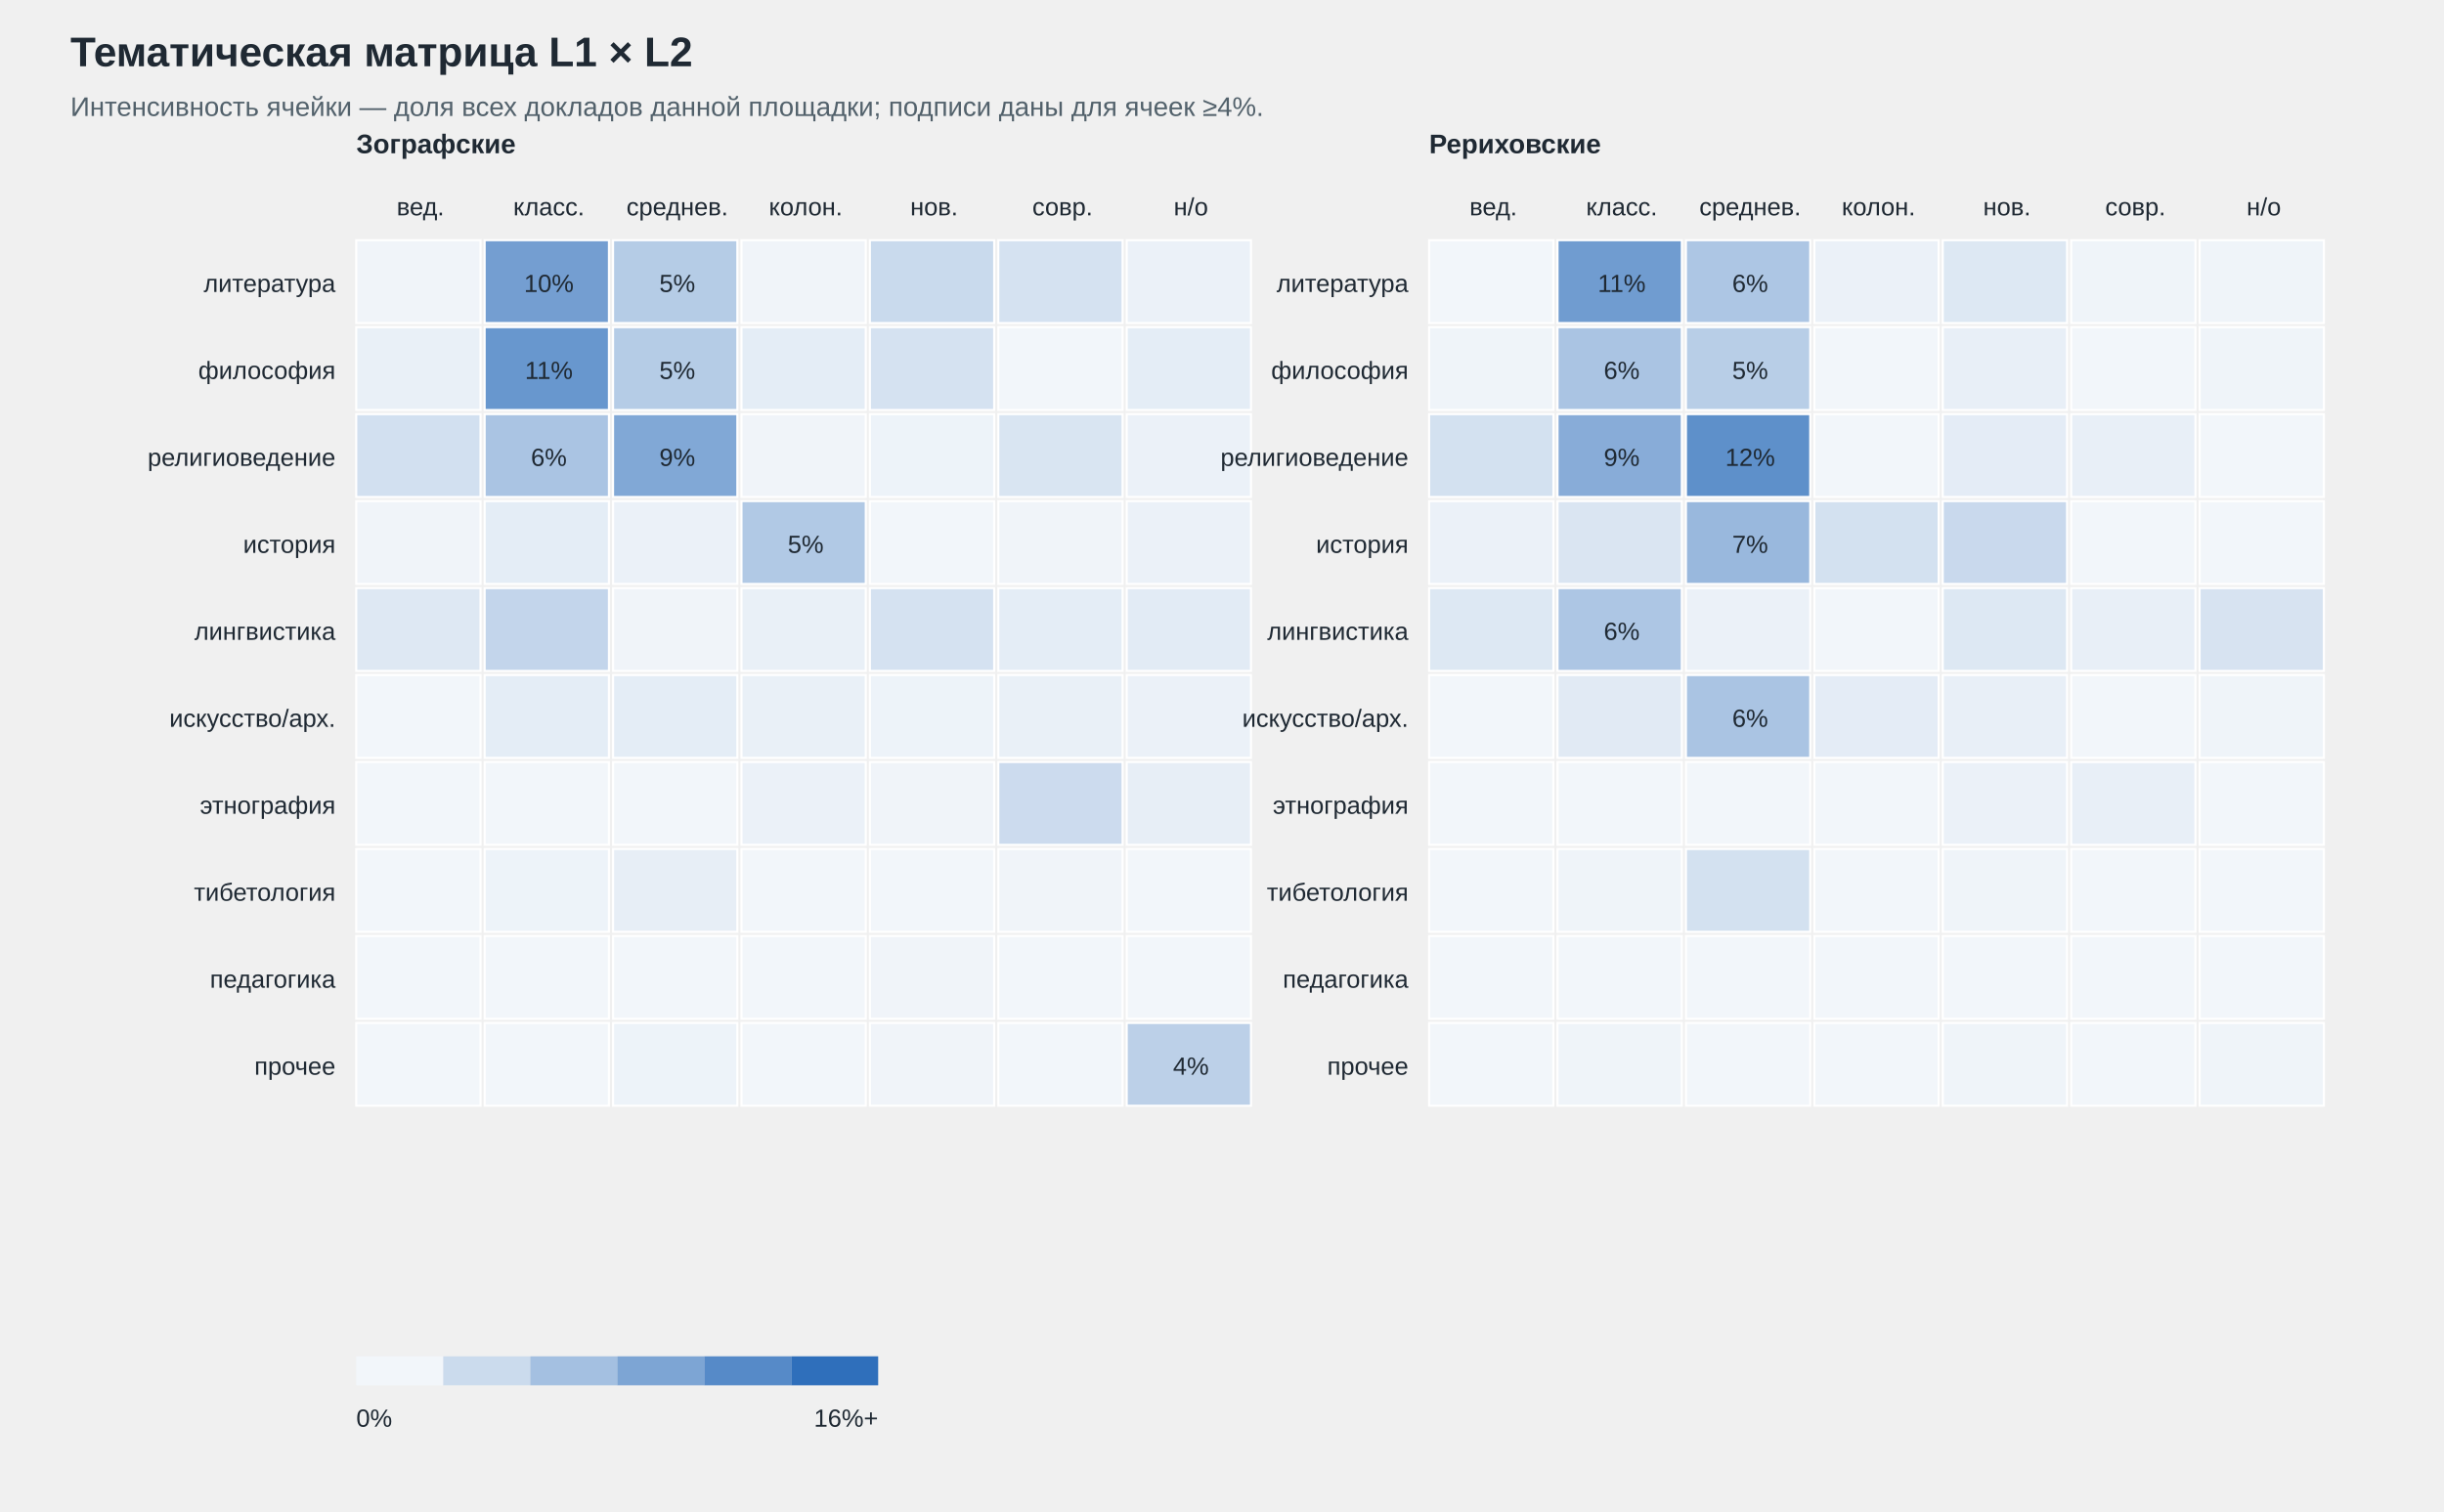
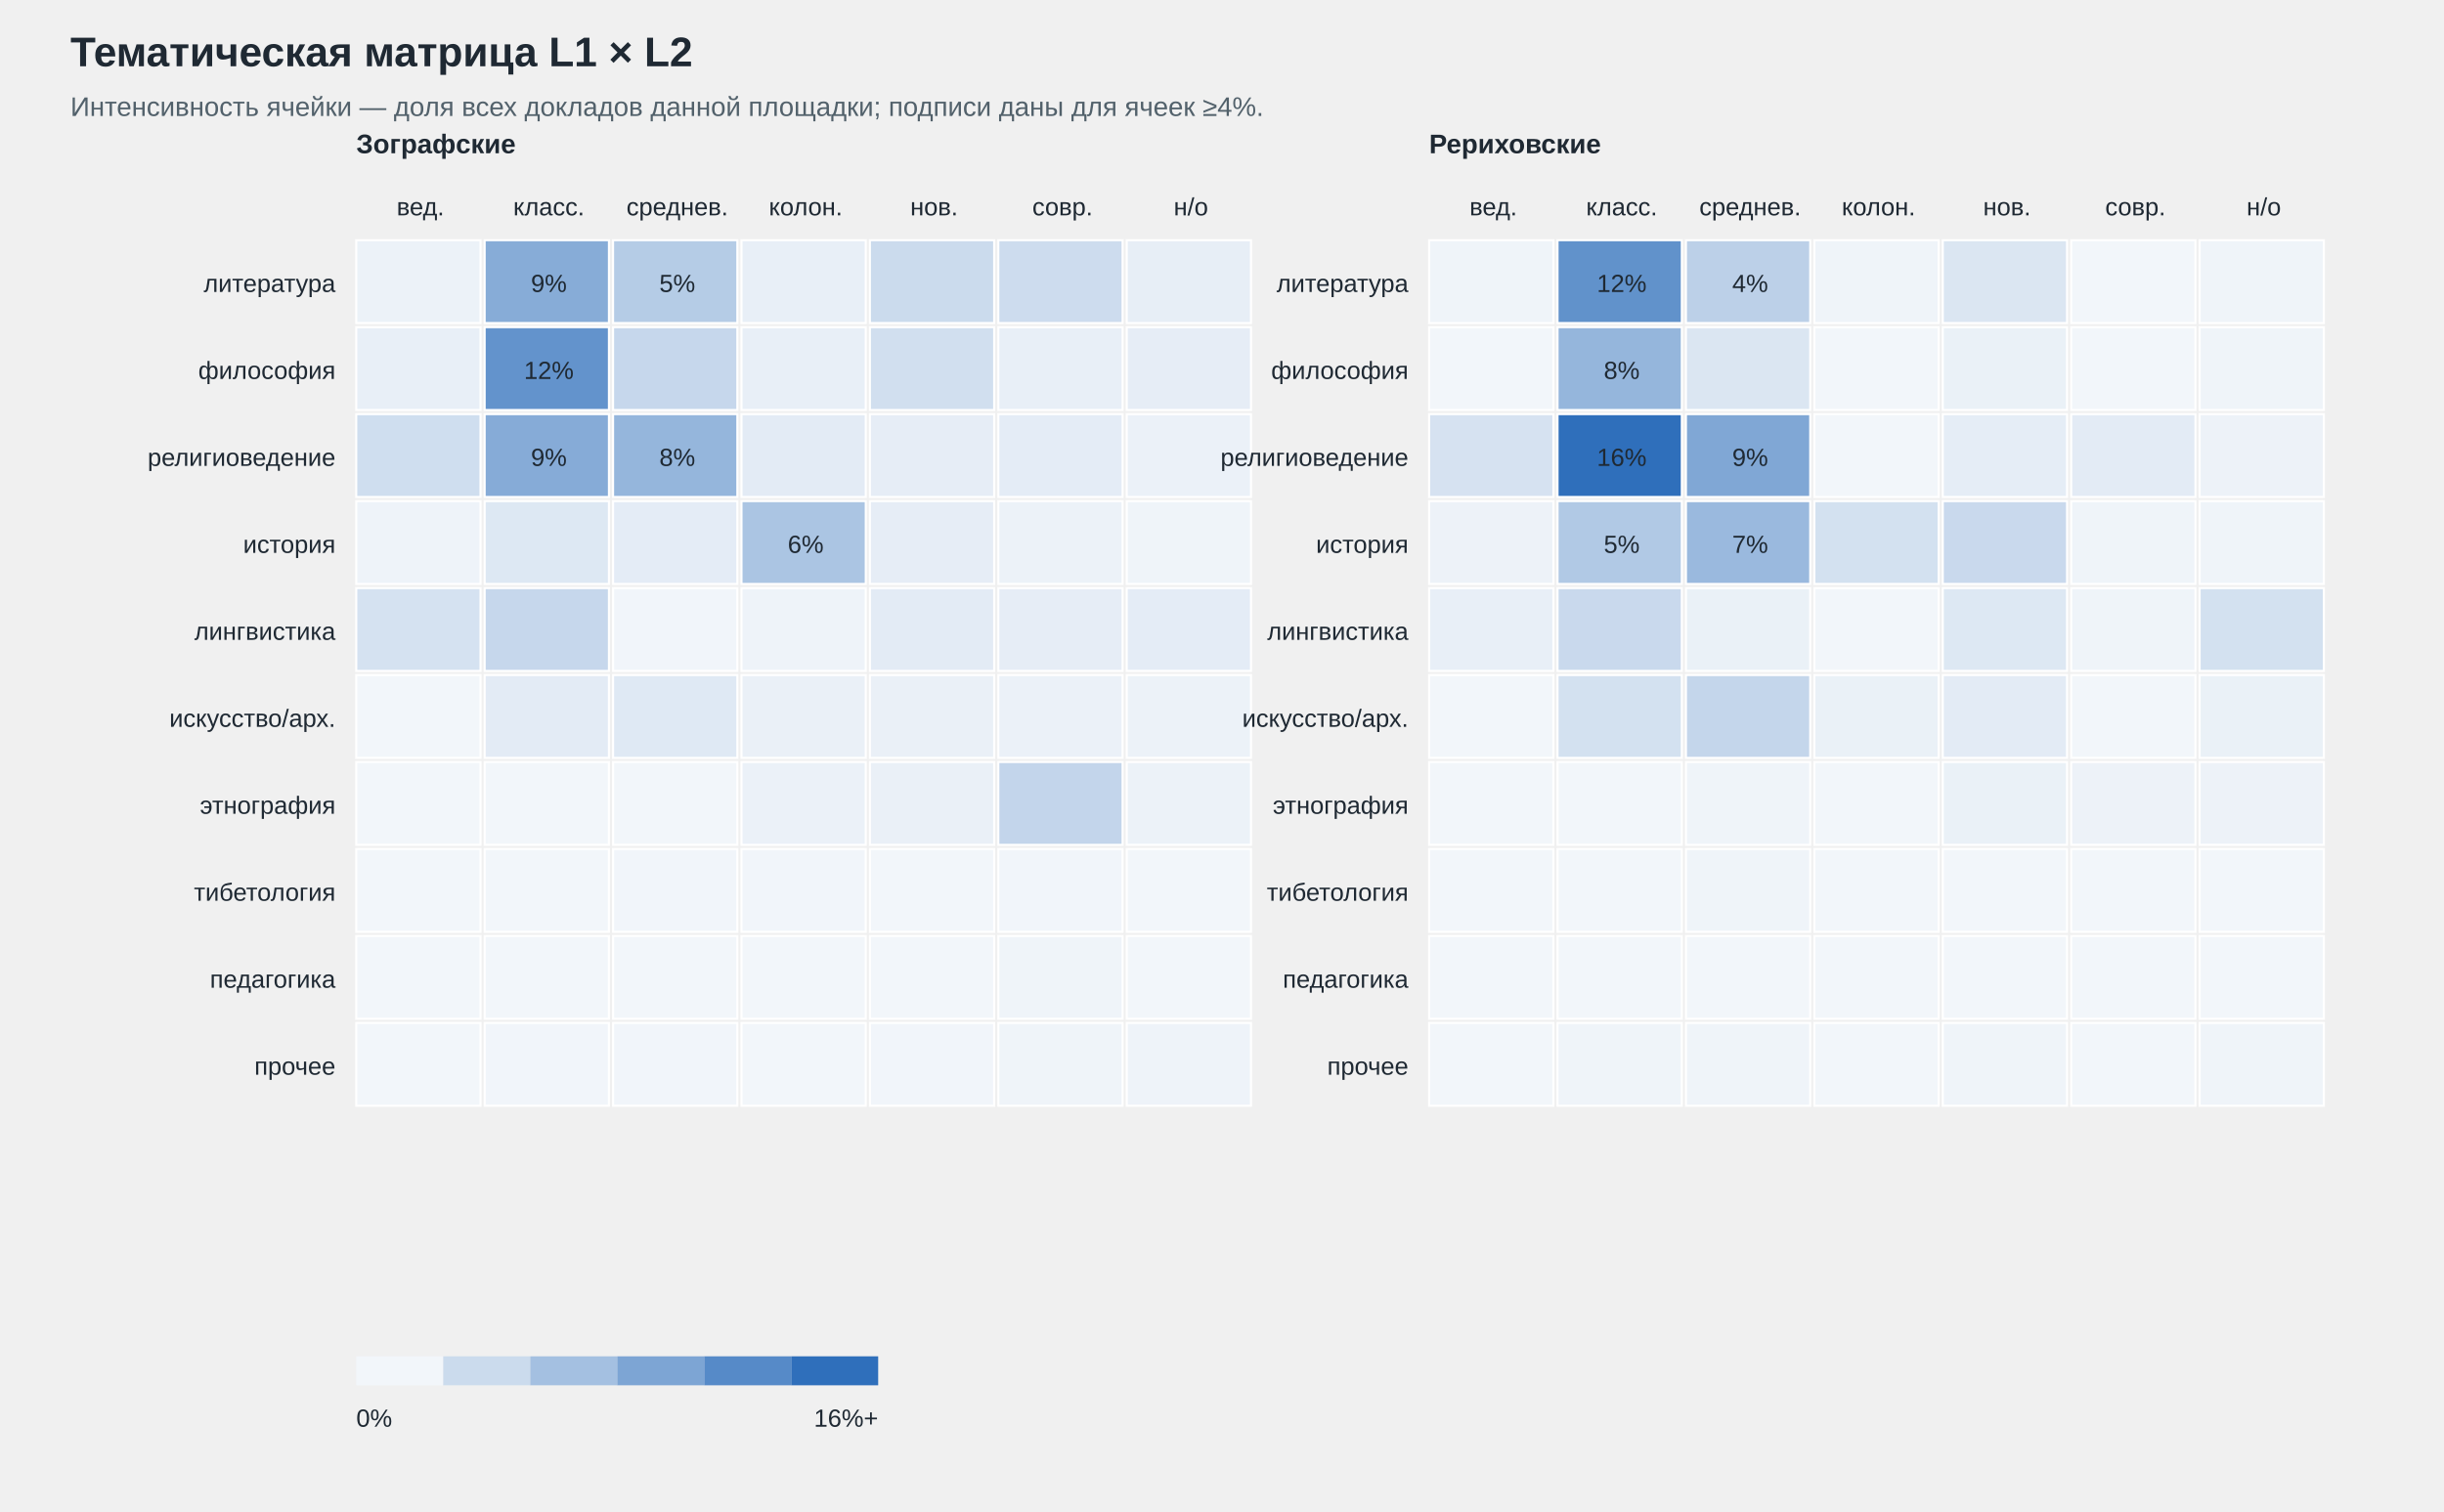
<svg xmlns="http://www.w3.org/2000/svg" width="1180" height="730" viewBox="0 0 1180 730">
  <style>
text{font-family:Arial,'Liberation Sans',sans-serif;fill:#1f2933}.small{font-size:12px}.axis{font-size:13px}.label{font-size:12px}.title{font-size:20px;font-weight:700}.subtitle{font-size:13px;fill:#52616b}.tick{stroke:#c9d2dc;stroke-width:1}.grid{stroke:#edf1f5;stroke-width:1}</style>
  <text x="34.0" y="32.0" class="title" text-anchor="start">Тематическая матрица L1 × L2</text>
  <text x="34.0" y="56.0" class="subtitle" text-anchor="start">Интенсивность ячейки — доля всех докладов данной площадки; подписи даны для ячеек ≥4%.</text>
  <text x="172.0" y="74.0" class="axis" text-anchor="start" font-weight="700">Зографские</text>
  <text x="203.0" y="104.0" class="small" text-anchor="middle">вед.</text>
  <text x="265.0" y="104.0" class="small" text-anchor="middle">класс.</text>
  <text x="327.0" y="104.0" class="small" text-anchor="middle">среднев.</text>
  <text x="389.0" y="104.0" class="small" text-anchor="middle">колон.</text>
  <text x="451.0" y="104.0" class="small" text-anchor="middle">нов.</text>
  <text x="513.0" y="104.0" class="small" text-anchor="middle">совр.</text>
  <text x="575.0" y="104.0" class="small" text-anchor="middle">н/о</text>
  <text x="162.0" y="141.0" class="small" text-anchor="end">литература</text>
-   <rect x="172.0" y="116.0" width="60.0" height="40.0" rx="0" fill="rgb(240,244,249)" stroke="#ffffff" opacity="1.0" />
-   <rect x="234.0" y="116.0" width="60.0" height="40.0" rx="0" fill="rgb(116,158,209)" stroke="#ffffff" opacity="1.0" />
-   <text x="265.0" y="141.0" class="small" text-anchor="middle" fill="#ffffff">10%</text>
+   <rect x="172.0" y="116.0" width="60.0" height="40.0" rx="0" fill="rgb(236,242,248)" stroke="#ffffff" opacity="1.0" />
+   <rect x="234.0" y="116.0" width="60.0" height="40.0" rx="0" fill="rgb(135,172,215)" stroke="#ffffff" opacity="1.0" />
+   <text x="265.0" y="141.0" class="small" text-anchor="middle" fill="#1f2933">9%</text>
  <rect x="296.0" y="116.0" width="60.0" height="40.0" rx="0" fill="rgb(181,204,230)" stroke="#ffffff" opacity="1.0" />
  <text x="327.0" y="141.0" class="small" text-anchor="middle" fill="#1f2933">5%</text>
-   <rect x="358.0" y="116.0" width="60.0" height="40.0" rx="0" fill="rgb(240,244,249)" stroke="#ffffff" opacity="1.0" />
-   <rect x="420.0" y="116.0" width="60.0" height="40.0" rx="0" fill="rgb(201,218,237)" stroke="#ffffff" opacity="1.0" />
-   <rect x="482.0" y="116.0" width="60.0" height="40.0" rx="0" fill="rgb(213,226,241)" stroke="#ffffff" opacity="1.0" />
-   <rect x="544.0" y="116.0" width="60.0" height="40.0" rx="0" fill="rgb(235,241,248)" stroke="#ffffff" opacity="1.0" />
+   <rect x="358.0" y="116.0" width="60.0" height="40.0" rx="0" fill="rgb(232,239,247)" stroke="#ffffff" opacity="1.0" />
+   <rect x="420.0" y="116.0" width="60.0" height="40.0" rx="0" fill="rgb(203,219,237)" stroke="#ffffff" opacity="1.0" />
+   <rect x="482.0" y="116.0" width="60.0" height="40.0" rx="0" fill="rgb(205,220,238)" stroke="#ffffff" opacity="1.0" />
+   <rect x="544.0" y="116.0" width="60.0" height="40.0" rx="0" fill="rgb(231,238,246)" stroke="#ffffff" opacity="1.0" />
  <text x="162.0" y="183.0" class="small" text-anchor="end">философия</text>
-   <rect x="172.0" y="158.0" width="60.0" height="40.0" rx="0" fill="rgb(233,240,247)" stroke="#ffffff" opacity="1.0" />
-   <rect x="234.0" y="158.0" width="60.0" height="40.0" rx="0" fill="rgb(104,151,206)" stroke="#ffffff" opacity="1.0" />
-   <text x="265.0" y="183.0" class="small" text-anchor="middle" fill="#ffffff">11%</text>
-   <rect x="296.0" y="158.0" width="60.0" height="40.0" rx="0" fill="rgb(181,204,230)" stroke="#ffffff" opacity="1.0" />
-   <text x="327.0" y="183.0" class="small" text-anchor="middle" fill="#1f2933">5%</text>
-   <rect x="358.0" y="158.0" width="60.0" height="40.0" rx="0" fill="rgb(228,237,246)" stroke="#ffffff" opacity="1.0" />
-   <rect x="420.0" y="158.0" width="60.0" height="40.0" rx="0" fill="rgb(213,226,241)" stroke="#ffffff" opacity="1.0" />
-   <rect x="482.0" y="158.0" width="60.0" height="40.0" rx="0" fill="rgb(242,246,250)" stroke="#ffffff" opacity="1.0" />
-   <rect x="544.0" y="158.0" width="60.0" height="40.0" rx="0" fill="rgb(228,237,246)" stroke="#ffffff" opacity="1.0" />
+   <rect x="172.0" y="158.0" width="60.0" height="40.0" rx="0" fill="rgb(232,239,247)" stroke="#ffffff" opacity="1.0" />
+   <rect x="234.0" y="158.0" width="60.0" height="40.0" rx="0" fill="rgb(99,147,204)" stroke="#ffffff" opacity="1.0" />
+   <text x="265.0" y="183.0" class="small" text-anchor="middle" fill="#ffffff">12%</text>
+   <rect x="296.0" y="158.0" width="60.0" height="40.0" rx="0" fill="rgb(198,215,236)" stroke="#ffffff" opacity="1.0" />
+   <rect x="358.0" y="158.0" width="60.0" height="40.0" rx="0" fill="rgb(232,239,247)" stroke="#ffffff" opacity="1.0" />
+   <rect x="420.0" y="158.0" width="60.0" height="40.0" rx="0" fill="rgb(209,223,239)" stroke="#ffffff" opacity="1.0" />
+   <rect x="482.0" y="158.0" width="60.0" height="40.0" rx="0" fill="rgb(232,239,247)" stroke="#ffffff" opacity="1.0" />
+   <rect x="544.0" y="158.0" width="60.0" height="40.0" rx="0" fill="rgb(230,237,246)" stroke="#ffffff" opacity="1.0" />
  <text x="162.0" y="225.0" class="small" text-anchor="end">религиоведение</text>
-   <rect x="172.0" y="200.0" width="60.0" height="40.0" rx="0" fill="rgb(210,224,240)" stroke="#ffffff" opacity="1.0" />
-   <rect x="234.0" y="200.0" width="60.0" height="40.0" rx="0" fill="rgb(170,196,227)" stroke="#ffffff" opacity="1.0" />
-   <text x="265.0" y="225.0" class="small" text-anchor="middle" fill="#1f2933">6%</text>
-   <rect x="296.0" y="200.0" width="60.0" height="40.0" rx="0" fill="rgb(129,168,214)" stroke="#ffffff" opacity="1.0" />
-   <text x="327.0" y="225.0" class="small" text-anchor="middle" fill="#ffffff">9%</text>
-   <rect x="358.0" y="200.0" width="60.0" height="40.0" rx="0" fill="rgb(240,244,249)" stroke="#ffffff" opacity="1.0" />
-   <rect x="420.0" y="200.0" width="60.0" height="40.0" rx="0" fill="rgb(237,243,249)" stroke="#ffffff" opacity="1.0" />
-   <rect x="482.0" y="200.0" width="60.0" height="40.0" rx="0" fill="rgb(217,229,242)" stroke="#ffffff" opacity="1.0" />
+   <rect x="172.0" y="200.0" width="60.0" height="40.0" rx="0" fill="rgb(207,222,239)" stroke="#ffffff" opacity="1.0" />
+   <rect x="234.0" y="200.0" width="60.0" height="40.0" rx="0" fill="rgb(134,171,215)" stroke="#ffffff" opacity="1.0" />
+   <text x="265.0" y="225.0" class="small" text-anchor="middle" fill="#1f2933">9%</text>
+   <rect x="296.0" y="200.0" width="60.0" height="40.0" rx="0" fill="rgb(149,182,220)" stroke="#ffffff" opacity="1.0" />
+   <text x="327.0" y="225.0" class="small" text-anchor="middle" fill="#1f2933">8%</text>
+   <rect x="358.0" y="200.0" width="60.0" height="40.0" rx="0" fill="rgb(227,235,245)" stroke="#ffffff" opacity="1.0" />
+   <rect x="420.0" y="200.0" width="60.0" height="40.0" rx="0" fill="rgb(230,237,246)" stroke="#ffffff" opacity="1.0" />
+   <rect x="482.0" y="200.0" width="60.0" height="40.0" rx="0" fill="rgb(228,236,246)" stroke="#ffffff" opacity="1.0" />
  <rect x="544.0" y="200.0" width="60.0" height="40.0" rx="0" fill="rgb(235,241,248)" stroke="#ffffff" opacity="1.0" />
  <text x="162.0" y="267.0" class="small" text-anchor="end">история</text>
-   <rect x="172.0" y="242.0" width="60.0" height="40.0" rx="0" fill="rgb(240,244,249)" stroke="#ffffff" opacity="1.0" />
-   <rect x="234.0" y="242.0" width="60.0" height="40.0" rx="0" fill="rgb(228,237,246)" stroke="#ffffff" opacity="1.0" />
-   <rect x="296.0" y="242.0" width="60.0" height="40.0" rx="0" fill="rgb(235,241,248)" stroke="#ffffff" opacity="1.0" />
-   <rect x="358.0" y="242.0" width="60.0" height="40.0" rx="0" fill="rgb(177,201,229)" stroke="#ffffff" opacity="1.0" />
-   <text x="389.0" y="267.0" class="small" text-anchor="middle" fill="#1f2933">5%</text>
-   <rect x="420.0" y="242.0" width="60.0" height="40.0" rx="0" fill="rgb(242,246,250)" stroke="#ffffff" opacity="1.0" />
-   <rect x="482.0" y="242.0" width="60.0" height="40.0" rx="0" fill="rgb(240,244,249)" stroke="#ffffff" opacity="1.0" />
-   <rect x="544.0" y="242.0" width="60.0" height="40.0" rx="0" fill="rgb(235,241,248)" stroke="#ffffff" opacity="1.0" />
+   <rect x="172.0" y="242.0" width="60.0" height="40.0" rx="0" fill="rgb(238,243,249)" stroke="#ffffff" opacity="1.0" />
+   <rect x="234.0" y="242.0" width="60.0" height="40.0" rx="0" fill="rgb(221,232,243)" stroke="#ffffff" opacity="1.0" />
+   <rect x="296.0" y="242.0" width="60.0" height="40.0" rx="0" fill="rgb(228,236,246)" stroke="#ffffff" opacity="1.0" />
+   <rect x="358.0" y="242.0" width="60.0" height="40.0" rx="0" fill="rgb(171,197,227)" stroke="#ffffff" opacity="1.0" />
+   <text x="389.0" y="267.0" class="small" text-anchor="middle" fill="#1f2933">6%</text>
+   <rect x="420.0" y="242.0" width="60.0" height="40.0" rx="0" fill="rgb(230,237,246)" stroke="#ffffff" opacity="1.0" />
+   <rect x="482.0" y="242.0" width="60.0" height="40.0" rx="0" fill="rgb(236,242,248)" stroke="#ffffff" opacity="1.0" />
+   <rect x="544.0" y="242.0" width="60.0" height="40.0" rx="0" fill="rgb(239,244,249)" stroke="#ffffff" opacity="1.0" />
  <text x="162.0" y="309.0" class="small" text-anchor="end">лингвистика</text>
-   <rect x="172.0" y="284.0" width="60.0" height="40.0" rx="0" fill="rgb(222,232,243)" stroke="#ffffff" opacity="1.0" />
-   <rect x="234.0" y="284.0" width="60.0" height="40.0" rx="0" fill="rgb(195,213,235)" stroke="#ffffff" opacity="1.0" />
-   <rect x="296.0" y="284.0" width="60.0" height="40.0" rx="0" fill="rgb(240,244,249)" stroke="#ffffff" opacity="1.0" />
-   <rect x="358.0" y="284.0" width="60.0" height="40.0" rx="0" fill="rgb(233,240,247)" stroke="#ffffff" opacity="1.0" />
-   <rect x="420.0" y="284.0" width="60.0" height="40.0" rx="0" fill="rgb(213,226,241)" stroke="#ffffff" opacity="1.0" />
-   <rect x="482.0" y="284.0" width="60.0" height="40.0" rx="0" fill="rgb(228,237,246)" stroke="#ffffff" opacity="1.0" />
-   <rect x="544.0" y="284.0" width="60.0" height="40.0" rx="0" fill="rgb(226,235,245)" stroke="#ffffff" opacity="1.0" />
+   <rect x="172.0" y="284.0" width="60.0" height="40.0" rx="0" fill="rgb(213,226,241)" stroke="#ffffff" opacity="1.0" />
+   <rect x="234.0" y="284.0" width="60.0" height="40.0" rx="0" fill="rgb(198,215,236)" stroke="#ffffff" opacity="1.0" />
+   <rect x="296.0" y="284.0" width="60.0" height="40.0" rx="0" fill="rgb(241,245,250)" stroke="#ffffff" opacity="1.0" />
+   <rect x="358.0" y="284.0" width="60.0" height="40.0" rx="0" fill="rgb(238,243,249)" stroke="#ffffff" opacity="1.0" />
+   <rect x="420.0" y="284.0" width="60.0" height="40.0" rx="0" fill="rgb(227,235,245)" stroke="#ffffff" opacity="1.0" />
+   <rect x="482.0" y="284.0" width="60.0" height="40.0" rx="0" fill="rgb(230,237,246)" stroke="#ffffff" opacity="1.0" />
+   <rect x="544.0" y="284.0" width="60.0" height="40.0" rx="0" fill="rgb(228,236,246)" stroke="#ffffff" opacity="1.0" />
  <text x="162.0" y="351.0" class="small" text-anchor="end">искусство/арх.</text>
  <rect x="172.0" y="326.0" width="60.0" height="40.0" rx="0" fill="rgb(242,246,250)" stroke="#ffffff" opacity="1.0" />
-   <rect x="234.0" y="326.0" width="60.0" height="40.0" rx="0" fill="rgb(228,237,246)" stroke="#ffffff" opacity="1.0" />
-   <rect x="296.0" y="326.0" width="60.0" height="40.0" rx="0" fill="rgb(228,237,246)" stroke="#ffffff" opacity="1.0" />
-   <rect x="358.0" y="326.0" width="60.0" height="40.0" rx="0" fill="rgb(233,240,247)" stroke="#ffffff" opacity="1.0" />
-   <rect x="420.0" y="326.0" width="60.0" height="40.0" rx="0" fill="rgb(237,243,249)" stroke="#ffffff" opacity="1.0" />
-   <rect x="482.0" y="326.0" width="60.0" height="40.0" rx="0" fill="rgb(233,240,247)" stroke="#ffffff" opacity="1.0" />
-   <rect x="544.0" y="326.0" width="60.0" height="40.0" rx="0" fill="rgb(235,241,248)" stroke="#ffffff" opacity="1.0" />
+   <rect x="234.0" y="326.0" width="60.0" height="40.0" rx="0" fill="rgb(227,235,245)" stroke="#ffffff" opacity="1.0" />
+   <rect x="296.0" y="326.0" width="60.0" height="40.0" rx="0" fill="rgb(223,233,244)" stroke="#ffffff" opacity="1.0" />
+   <rect x="358.0" y="326.0" width="60.0" height="40.0" rx="0" fill="rgb(234,240,247)" stroke="#ffffff" opacity="1.0" />
+   <rect x="420.0" y="326.0" width="60.0" height="40.0" rx="0" fill="rgb(234,240,247)" stroke="#ffffff" opacity="1.0" />
+   <rect x="482.0" y="326.0" width="60.0" height="40.0" rx="0" fill="rgb(235,241,248)" stroke="#ffffff" opacity="1.0" />
+   <rect x="544.0" y="326.0" width="60.0" height="40.0" rx="0" fill="rgb(236,242,248)" stroke="#ffffff" opacity="1.0" />
  <text x="162.0" y="393.0" class="small" text-anchor="end">этнография</text>
  <rect x="172.0" y="368.0" width="60.0" height="40.0" rx="0" fill="rgb(242,246,250)" stroke="#ffffff" opacity="1.0" />
  <rect x="234.0" y="368.0" width="60.0" height="40.0" rx="0" fill="rgb(242,246,250)" stroke="#ffffff" opacity="1.0" />
  <rect x="296.0" y="368.0" width="60.0" height="40.0" rx="0" fill="rgb(242,246,250)" stroke="#ffffff" opacity="1.0" />
  <rect x="358.0" y="368.0" width="60.0" height="40.0" rx="0" fill="rgb(235,241,248)" stroke="#ffffff" opacity="1.0" />
-   <rect x="420.0" y="368.0" width="60.0" height="40.0" rx="0" fill="rgb(240,244,249)" stroke="#ffffff" opacity="1.0" />
-   <rect x="482.0" y="368.0" width="60.0" height="40.0" rx="0" fill="rgb(204,219,238)" stroke="#ffffff" opacity="1.0" />
-   <rect x="544.0" y="368.0" width="60.0" height="40.0" rx="0" fill="rgb(231,238,246)" stroke="#ffffff" opacity="1.0" />
+   <rect x="420.0" y="368.0" width="60.0" height="40.0" rx="0" fill="rgb(234,240,247)" stroke="#ffffff" opacity="1.0" />
+   <rect x="482.0" y="368.0" width="60.0" height="40.0" rx="0" fill="rgb(195,213,235)" stroke="#ffffff" opacity="1.0" />
+   <rect x="544.0" y="368.0" width="60.0" height="40.0" rx="0" fill="rgb(236,242,248)" stroke="#ffffff" opacity="1.0" />
  <text x="162.0" y="435.0" class="small" text-anchor="end">тибетология</text>
  <rect x="172.0" y="410.0" width="60.0" height="40.0" rx="0" fill="rgb(242,246,250)" stroke="#ffffff" opacity="1.0" />
-   <rect x="234.0" y="410.0" width="60.0" height="40.0" rx="0" fill="rgb(237,243,249)" stroke="#ffffff" opacity="1.0" />
-   <rect x="296.0" y="410.0" width="60.0" height="40.0" rx="0" fill="rgb(231,238,246)" stroke="#ffffff" opacity="1.0" />
-   <rect x="358.0" y="410.0" width="60.0" height="40.0" rx="0" fill="rgb(242,246,250)" stroke="#ffffff" opacity="1.0" />
+   <rect x="234.0" y="410.0" width="60.0" height="40.0" rx="0" fill="rgb(242,246,250)" stroke="#ffffff" opacity="1.0" />
+   <rect x="296.0" y="410.0" width="60.0" height="40.0" rx="0" fill="rgb(241,245,250)" stroke="#ffffff" opacity="1.0" />
+   <rect x="358.0" y="410.0" width="60.0" height="40.0" rx="0" fill="rgb(241,245,250)" stroke="#ffffff" opacity="1.0" />
  <rect x="420.0" y="410.0" width="60.0" height="40.0" rx="0" fill="rgb(242,246,250)" stroke="#ffffff" opacity="1.0" />
-   <rect x="482.0" y="410.0" width="60.0" height="40.0" rx="0" fill="rgb(240,244,249)" stroke="#ffffff" opacity="1.0" />
+   <rect x="482.0" y="410.0" width="60.0" height="40.0" rx="0" fill="rgb(241,245,250)" stroke="#ffffff" opacity="1.0" />
  <rect x="544.0" y="410.0" width="60.0" height="40.0" rx="0" fill="rgb(242,246,250)" stroke="#ffffff" opacity="1.0" />
  <text x="162.0" y="477.0" class="small" text-anchor="end">педагогика</text>
  <rect x="172.0" y="452.0" width="60.0" height="40.0" rx="0" fill="rgb(242,246,250)" stroke="#ffffff" opacity="1.0" />
  <rect x="234.0" y="452.0" width="60.0" height="40.0" rx="0" fill="rgb(242,246,250)" stroke="#ffffff" opacity="1.0" />
  <rect x="296.0" y="452.0" width="60.0" height="40.0" rx="0" fill="rgb(242,246,250)" stroke="#ffffff" opacity="1.0" />
  <rect x="358.0" y="452.0" width="60.0" height="40.0" rx="0" fill="rgb(242,246,250)" stroke="#ffffff" opacity="1.0" />
-   <rect x="420.0" y="452.0" width="60.0" height="40.0" rx="0" fill="rgb(240,244,249)" stroke="#ffffff" opacity="1.0" />
-   <rect x="482.0" y="452.0" width="60.0" height="40.0" rx="0" fill="rgb(242,246,250)" stroke="#ffffff" opacity="1.0" />
+   <rect x="420.0" y="452.0" width="60.0" height="40.0" rx="0" fill="rgb(242,246,250)" stroke="#ffffff" opacity="1.0" />
+   <rect x="482.0" y="452.0" width="60.0" height="40.0" rx="0" fill="rgb(239,244,249)" stroke="#ffffff" opacity="1.0" />
  <rect x="544.0" y="452.0" width="60.0" height="40.0" rx="0" fill="rgb(242,246,250)" stroke="#ffffff" opacity="1.0" />
  <text x="162.0" y="519.0" class="small" text-anchor="end">прочее</text>
  <rect x="172.0" y="494.0" width="60.0" height="40.0" rx="0" fill="rgb(242,246,250)" stroke="#ffffff" opacity="1.0" />
-   <rect x="234.0" y="494.0" width="60.0" height="40.0" rx="0" fill="rgb(242,246,250)" stroke="#ffffff" opacity="1.0" />
-   <rect x="296.0" y="494.0" width="60.0" height="40.0" rx="0" fill="rgb(237,243,249)" stroke="#ffffff" opacity="1.0" />
+   <rect x="234.0" y="494.0" width="60.0" height="40.0" rx="0" fill="rgb(241,245,250)" stroke="#ffffff" opacity="1.0" />
+   <rect x="296.0" y="494.0" width="60.0" height="40.0" rx="0" fill="rgb(241,245,250)" stroke="#ffffff" opacity="1.0" />
  <rect x="358.0" y="494.0" width="60.0" height="40.0" rx="0" fill="rgb(242,246,250)" stroke="#ffffff" opacity="1.0" />
-   <rect x="420.0" y="494.0" width="60.0" height="40.0" rx="0" fill="rgb(240,244,249)" stroke="#ffffff" opacity="1.0" />
-   <rect x="482.0" y="494.0" width="60.0" height="40.0" rx="0" fill="rgb(242,246,250)" stroke="#ffffff" opacity="1.0" />
-   <rect x="544.0" y="494.0" width="60.0" height="40.0" rx="0" fill="rgb(188,208,232)" stroke="#ffffff" opacity="1.0" />
-   <text x="575.0" y="519.0" class="small" text-anchor="middle" fill="#1f2933">4%</text>
+   <rect x="420.0" y="494.0" width="60.0" height="40.0" rx="0" fill="rgb(241,245,250)" stroke="#ffffff" opacity="1.0" />
+   <rect x="482.0" y="494.0" width="60.0" height="40.0" rx="0" fill="rgb(239,244,249)" stroke="#ffffff" opacity="1.0" />
+   <rect x="544.0" y="494.0" width="60.0" height="40.0" rx="0" fill="rgb(238,243,249)" stroke="#ffffff" opacity="1.0" />
  <text x="690.0" y="74.0" class="axis" text-anchor="start" font-weight="700">Рериховские</text>
  <text x="721.0" y="104.0" class="small" text-anchor="middle">вед.</text>
  <text x="783.0" y="104.0" class="small" text-anchor="middle">класс.</text>
  <text x="845.0" y="104.0" class="small" text-anchor="middle">среднев.</text>
  <text x="907.0" y="104.0" class="small" text-anchor="middle">колон.</text>
  <text x="969.0" y="104.0" class="small" text-anchor="middle">нов.</text>
  <text x="1031.0" y="104.0" class="small" text-anchor="middle">совр.</text>
  <text x="1093.0" y="104.0" class="small" text-anchor="middle">н/о</text>
  <text x="680.0" y="141.0" class="small" text-anchor="end">литература</text>
-   <rect x="690.0" y="116.0" width="60.0" height="40.0" rx="0" fill="rgb(242,246,250)" stroke="#ffffff" opacity="1.0" />
-   <rect x="752.0" y="116.0" width="60.0" height="40.0" rx="0" fill="rgb(112,156,208)" stroke="#ffffff" opacity="1.0" />
-   <text x="783.0" y="141.0" class="small" text-anchor="middle" fill="#ffffff">11%</text>
-   <rect x="814.0" y="116.0" width="60.0" height="40.0" rx="0" fill="rgb(173,198,228)" stroke="#ffffff" opacity="1.0" />
-   <text x="845.0" y="141.0" class="small" text-anchor="middle" fill="#1f2933">6%</text>
-   <rect x="876.0" y="116.0" width="60.0" height="40.0" rx="0" fill="rgb(235,241,248)" stroke="#ffffff" opacity="1.0" />
-   <rect x="938.0" y="116.0" width="60.0" height="40.0" rx="0" fill="rgb(221,232,243)" stroke="#ffffff" opacity="1.0" />
-   <rect x="1000.0" y="116.0" width="60.0" height="40.0" rx="0" fill="rgb(239,244,249)" stroke="#ffffff" opacity="1.0" />
+   <rect x="690.0" y="116.0" width="60.0" height="40.0" rx="0" fill="rgb(239,244,249)" stroke="#ffffff" opacity="1.0" />
+   <rect x="752.0" y="116.0" width="60.0" height="40.0" rx="0" fill="rgb(97,146,203)" stroke="#ffffff" opacity="1.0" />
+   <text x="783.0" y="141.0" class="small" text-anchor="middle" fill="#ffffff">12%</text>
+   <rect x="814.0" y="116.0" width="60.0" height="40.0" rx="0" fill="rgb(188,208,232)" stroke="#ffffff" opacity="1.0" />
+   <text x="845.0" y="141.0" class="small" text-anchor="middle" fill="#1f2933">4%</text>
+   <rect x="876.0" y="116.0" width="60.0" height="40.0" rx="0" fill="rgb(239,244,249)" stroke="#ffffff" opacity="1.0" />
+   <rect x="938.0" y="116.0" width="60.0" height="40.0" rx="0" fill="rgb(219,230,242)" stroke="#ffffff" opacity="1.0" />
+   <rect x="1000.0" y="116.0" width="60.0" height="40.0" rx="0" fill="rgb(242,246,250)" stroke="#ffffff" opacity="1.0" />
  <rect x="1062.0" y="116.0" width="60.0" height="40.0" rx="0" fill="rgb(239,244,249)" stroke="#ffffff" opacity="1.0" />
  <text x="680.0" y="183.0" class="small" text-anchor="end">философия</text>
-   <rect x="690.0" y="158.0" width="60.0" height="40.0" rx="0" fill="rgb(239,244,249)" stroke="#ffffff" opacity="1.0" />
-   <rect x="752.0" y="158.0" width="60.0" height="40.0" rx="0" fill="rgb(170,196,227)" stroke="#ffffff" opacity="1.0" />
-   <text x="783.0" y="183.0" class="small" text-anchor="middle" fill="#1f2933">6%</text>
-   <rect x="814.0" y="158.0" width="60.0" height="40.0" rx="0" fill="rgb(184,206,231)" stroke="#ffffff" opacity="1.0" />
-   <text x="845.0" y="183.0" class="small" text-anchor="middle" fill="#1f2933">5%</text>
+   <rect x="690.0" y="158.0" width="60.0" height="40.0" rx="0" fill="rgb(242,246,250)" stroke="#ffffff" opacity="1.0" />
+   <rect x="752.0" y="158.0" width="60.0" height="40.0" rx="0" fill="rgb(149,182,220)" stroke="#ffffff" opacity="1.0" />
+   <text x="783.0" y="183.0" class="small" text-anchor="middle" fill="#1f2933">8%</text>
+   <rect x="814.0" y="158.0" width="60.0" height="40.0" rx="0" fill="rgb(219,230,242)" stroke="#ffffff" opacity="1.0" />
  <rect x="876.0" y="158.0" width="60.0" height="40.0" rx="0" fill="rgb(242,246,250)" stroke="#ffffff" opacity="1.0" />
-   <rect x="938.0" y="158.0" width="60.0" height="40.0" rx="0" fill="rgb(232,239,247)" stroke="#ffffff" opacity="1.0" />
+   <rect x="938.0" y="158.0" width="60.0" height="40.0" rx="0" fill="rgb(234,241,247)" stroke="#ffffff" opacity="1.0" />
  <rect x="1000.0" y="158.0" width="60.0" height="40.0" rx="0" fill="rgb(242,246,250)" stroke="#ffffff" opacity="1.0" />
  <rect x="1062.0" y="158.0" width="60.0" height="40.0" rx="0" fill="rgb(239,244,249)" stroke="#ffffff" opacity="1.0" />
  <text x="680.0" y="225.0" class="small" text-anchor="end">религиоведение</text>
-   <rect x="690.0" y="200.0" width="60.0" height="40.0" rx="0" fill="rgb(211,225,240)" stroke="#ffffff" opacity="1.0" />
-   <rect x="752.0" y="200.0" width="60.0" height="40.0" rx="0" fill="rgb(136,172,216)" stroke="#ffffff" opacity="1.0" />
-   <text x="783.0" y="225.0" class="small" text-anchor="middle" fill="#1f2933">9%</text>
-   <rect x="814.0" y="200.0" width="60.0" height="40.0" rx="0" fill="rgb(94,144,202)" stroke="#ffffff" opacity="1.0" />
-   <text x="845.0" y="225.0" class="small" text-anchor="middle" fill="#ffffff">12%</text>
+   <rect x="690.0" y="200.0" width="60.0" height="40.0" rx="0" fill="rgb(214,226,241)" stroke="#ffffff" opacity="1.0" />
+   <rect x="752.0" y="200.0" width="60.0" height="40.0" rx="0" fill="rgb(47,111,187)" stroke="#ffffff" opacity="1.0" />
+   <text x="783.0" y="225.0" class="small" text-anchor="middle" fill="#ffffff">16%</text>
+   <rect x="814.0" y="200.0" width="60.0" height="40.0" rx="0" fill="rgb(128,167,213)" stroke="#ffffff" opacity="1.0" />
+   <text x="845.0" y="225.0" class="small" text-anchor="middle" fill="#ffffff">9%</text>
  <rect x="876.0" y="200.0" width="60.0" height="40.0" rx="0" fill="rgb(242,246,250)" stroke="#ffffff" opacity="1.0" />
-   <rect x="938.0" y="200.0" width="60.0" height="40.0" rx="0" fill="rgb(228,236,246)" stroke="#ffffff" opacity="1.0" />
-   <rect x="1000.0" y="200.0" width="60.0" height="40.0" rx="0" fill="rgb(232,239,247)" stroke="#ffffff" opacity="1.0" />
-   <rect x="1062.0" y="200.0" width="60.0" height="40.0" rx="0" fill="rgb(242,246,250)" stroke="#ffffff" opacity="1.0" />
+   <rect x="938.0" y="200.0" width="60.0" height="40.0" rx="0" fill="rgb(229,237,246)" stroke="#ffffff" opacity="1.0" />
+   <rect x="1000.0" y="200.0" width="60.0" height="40.0" rx="0" fill="rgb(227,235,245)" stroke="#ffffff" opacity="1.0" />
+   <rect x="1062.0" y="200.0" width="60.0" height="40.0" rx="0" fill="rgb(237,242,248)" stroke="#ffffff" opacity="1.0" />
  <text x="680.0" y="267.0" class="small" text-anchor="end">история</text>
-   <rect x="690.0" y="242.0" width="60.0" height="40.0" rx="0" fill="rgb(235,241,248)" stroke="#ffffff" opacity="1.0" />
-   <rect x="752.0" y="242.0" width="60.0" height="40.0" rx="0" fill="rgb(218,229,242)" stroke="#ffffff" opacity="1.0" />
-   <rect x="814.0" y="242.0" width="60.0" height="40.0" rx="0" fill="rgb(153,184,221)" stroke="#ffffff" opacity="1.0" />
+   <rect x="690.0" y="242.0" width="60.0" height="40.0" rx="0" fill="rgb(237,242,248)" stroke="#ffffff" opacity="1.0" />
+   <rect x="752.0" y="242.0" width="60.0" height="40.0" rx="0" fill="rgb(177,201,229)" stroke="#ffffff" opacity="1.0" />
+   <text x="783.0" y="267.0" class="small" text-anchor="middle" fill="#1f2933">5%</text>
+   <rect x="814.0" y="242.0" width="60.0" height="40.0" rx="0" fill="rgb(154,185,222)" stroke="#ffffff" opacity="1.0" />
  <text x="845.0" y="267.0" class="small" text-anchor="middle" fill="#1f2933">7%</text>
  <rect x="876.0" y="242.0" width="60.0" height="40.0" rx="0" fill="rgb(211,225,240)" stroke="#ffffff" opacity="1.0" />
  <rect x="938.0" y="242.0" width="60.0" height="40.0" rx="0" fill="rgb(201,217,237)" stroke="#ffffff" opacity="1.0" />
-   <rect x="1000.0" y="242.0" width="60.0" height="40.0" rx="0" fill="rgb(242,246,250)" stroke="#ffffff" opacity="1.0" />
-   <rect x="1062.0" y="242.0" width="60.0" height="40.0" rx="0" fill="rgb(242,246,250)" stroke="#ffffff" opacity="1.0" />
+   <rect x="1000.0" y="242.0" width="60.0" height="40.0" rx="0" fill="rgb(239,244,249)" stroke="#ffffff" opacity="1.0" />
+   <rect x="1062.0" y="242.0" width="60.0" height="40.0" rx="0" fill="rgb(239,244,249)" stroke="#ffffff" opacity="1.0" />
  <text x="680.0" y="309.0" class="small" text-anchor="end">лингвистика</text>
-   <rect x="690.0" y="284.0" width="60.0" height="40.0" rx="0" fill="rgb(221,232,243)" stroke="#ffffff" opacity="1.0" />
-   <rect x="752.0" y="284.0" width="60.0" height="40.0" rx="0" fill="rgb(173,198,228)" stroke="#ffffff" opacity="1.0" />
-   <text x="783.0" y="309.0" class="small" text-anchor="middle" fill="#1f2933">6%</text>
-   <rect x="814.0" y="284.0" width="60.0" height="40.0" rx="0" fill="rgb(235,241,248)" stroke="#ffffff" opacity="1.0" />
+   <rect x="690.0" y="284.0" width="60.0" height="40.0" rx="0" fill="rgb(232,239,247)" stroke="#ffffff" opacity="1.0" />
+   <rect x="752.0" y="284.0" width="60.0" height="40.0" rx="0" fill="rgb(201,217,237)" stroke="#ffffff" opacity="1.0" />
+   <rect x="814.0" y="284.0" width="60.0" height="40.0" rx="0" fill="rgb(234,241,247)" stroke="#ffffff" opacity="1.0" />
  <rect x="876.0" y="284.0" width="60.0" height="40.0" rx="0" fill="rgb(242,246,250)" stroke="#ffffff" opacity="1.0" />
  <rect x="938.0" y="284.0" width="60.0" height="40.0" rx="0" fill="rgb(221,232,243)" stroke="#ffffff" opacity="1.0" />
-   <rect x="1000.0" y="284.0" width="60.0" height="40.0" rx="0" fill="rgb(232,239,247)" stroke="#ffffff" opacity="1.0" />
-   <rect x="1062.0" y="284.0" width="60.0" height="40.0" rx="0" fill="rgb(215,227,241)" stroke="#ffffff" opacity="1.0" />
+   <rect x="1000.0" y="284.0" width="60.0" height="40.0" rx="0" fill="rgb(239,244,249)" stroke="#ffffff" opacity="1.0" />
+   <rect x="1062.0" y="284.0" width="60.0" height="40.0" rx="0" fill="rgb(211,225,240)" stroke="#ffffff" opacity="1.0" />
  <text x="680.0" y="351.0" class="small" text-anchor="end">искусство/арх.</text>
  <rect x="690.0" y="326.0" width="60.0" height="40.0" rx="0" fill="rgb(242,246,250)" stroke="#ffffff" opacity="1.0" />
-   <rect x="752.0" y="326.0" width="60.0" height="40.0" rx="0" fill="rgb(225,234,244)" stroke="#ffffff" opacity="1.0" />
-   <rect x="814.0" y="326.0" width="60.0" height="40.0" rx="0" fill="rgb(170,196,227)" stroke="#ffffff" opacity="1.0" />
-   <text x="845.0" y="351.0" class="small" text-anchor="middle" fill="#1f2933">6%</text>
-   <rect x="876.0" y="326.0" width="60.0" height="40.0" rx="0" fill="rgb(228,236,246)" stroke="#ffffff" opacity="1.0" />
-   <rect x="938.0" y="326.0" width="60.0" height="40.0" rx="0" fill="rgb(232,239,247)" stroke="#ffffff" opacity="1.0" />
+   <rect x="752.0" y="326.0" width="60.0" height="40.0" rx="0" fill="rgb(211,225,240)" stroke="#ffffff" opacity="1.0" />
+   <rect x="814.0" y="326.0" width="60.0" height="40.0" rx="0" fill="rgb(196,214,235)" stroke="#ffffff" opacity="1.0" />
+   <rect x="876.0" y="326.0" width="60.0" height="40.0" rx="0" fill="rgb(234,241,247)" stroke="#ffffff" opacity="1.0" />
+   <rect x="938.0" y="326.0" width="60.0" height="40.0" rx="0" fill="rgb(227,235,245)" stroke="#ffffff" opacity="1.0" />
  <rect x="1000.0" y="326.0" width="60.0" height="40.0" rx="0" fill="rgb(242,246,250)" stroke="#ffffff" opacity="1.0" />
-   <rect x="1062.0" y="326.0" width="60.0" height="40.0" rx="0" fill="rgb(239,244,249)" stroke="#ffffff" opacity="1.0" />
+   <rect x="1062.0" y="326.0" width="60.0" height="40.0" rx="0" fill="rgb(234,241,247)" stroke="#ffffff" opacity="1.0" />
  <text x="680.0" y="393.0" class="small" text-anchor="end">этнография</text>
  <rect x="690.0" y="368.0" width="60.0" height="40.0" rx="0" fill="rgb(242,246,250)" stroke="#ffffff" opacity="1.0" />
  <rect x="752.0" y="368.0" width="60.0" height="40.0" rx="0" fill="rgb(242,246,250)" stroke="#ffffff" opacity="1.0" />
-   <rect x="814.0" y="368.0" width="60.0" height="40.0" rx="0" fill="rgb(242,246,250)" stroke="#ffffff" opacity="1.0" />
+   <rect x="814.0" y="368.0" width="60.0" height="40.0" rx="0" fill="rgb(239,244,249)" stroke="#ffffff" opacity="1.0" />
  <rect x="876.0" y="368.0" width="60.0" height="40.0" rx="0" fill="rgb(242,246,250)" stroke="#ffffff" opacity="1.0" />
-   <rect x="938.0" y="368.0" width="60.0" height="40.0" rx="0" fill="rgb(235,241,248)" stroke="#ffffff" opacity="1.0" />
-   <rect x="1000.0" y="368.0" width="60.0" height="40.0" rx="0" fill="rgb(232,239,247)" stroke="#ffffff" opacity="1.0" />
-   <rect x="1062.0" y="368.0" width="60.0" height="40.0" rx="0" fill="rgb(242,246,250)" stroke="#ffffff" opacity="1.0" />
+   <rect x="938.0" y="368.0" width="60.0" height="40.0" rx="0" fill="rgb(234,241,247)" stroke="#ffffff" opacity="1.0" />
+   <rect x="1000.0" y="368.0" width="60.0" height="40.0" rx="0" fill="rgb(237,242,248)" stroke="#ffffff" opacity="1.0" />
+   <rect x="1062.0" y="368.0" width="60.0" height="40.0" rx="0" fill="rgb(237,242,248)" stroke="#ffffff" opacity="1.0" />
  <text x="680.0" y="435.0" class="small" text-anchor="end">тибетология</text>
  <rect x="690.0" y="410.0" width="60.0" height="40.0" rx="0" fill="rgb(242,246,250)" stroke="#ffffff" opacity="1.0" />
-   <rect x="752.0" y="410.0" width="60.0" height="40.0" rx="0" fill="rgb(239,244,249)" stroke="#ffffff" opacity="1.0" />
-   <rect x="814.0" y="410.0" width="60.0" height="40.0" rx="0" fill="rgb(211,225,240)" stroke="#ffffff" opacity="1.0" />
+   <rect x="752.0" y="410.0" width="60.0" height="40.0" rx="0" fill="rgb(242,246,250)" stroke="#ffffff" opacity="1.0" />
+   <rect x="814.0" y="410.0" width="60.0" height="40.0" rx="0" fill="rgb(239,244,249)" stroke="#ffffff" opacity="1.0" />
  <rect x="876.0" y="410.0" width="60.0" height="40.0" rx="0" fill="rgb(242,246,250)" stroke="#ffffff" opacity="1.0" />
-   <rect x="938.0" y="410.0" width="60.0" height="40.0" rx="0" fill="rgb(239,244,249)" stroke="#ffffff" opacity="1.0" />
+   <rect x="938.0" y="410.0" width="60.0" height="40.0" rx="0" fill="rgb(242,246,250)" stroke="#ffffff" opacity="1.0" />
  <rect x="1000.0" y="410.0" width="60.0" height="40.0" rx="0" fill="rgb(242,246,250)" stroke="#ffffff" opacity="1.0" />
  <rect x="1062.0" y="410.0" width="60.0" height="40.0" rx="0" fill="rgb(242,246,250)" stroke="#ffffff" opacity="1.0" />
  <text x="680.0" y="477.0" class="small" text-anchor="end">педагогика</text>
  <rect x="690.0" y="452.0" width="60.0" height="40.0" rx="0" fill="rgb(242,246,250)" stroke="#ffffff" opacity="1.0" />
  <rect x="752.0" y="452.0" width="60.0" height="40.0" rx="0" fill="rgb(242,246,250)" stroke="#ffffff" opacity="1.0" />
  <rect x="814.0" y="452.0" width="60.0" height="40.0" rx="0" fill="rgb(242,246,250)" stroke="#ffffff" opacity="1.0" />
  <rect x="876.0" y="452.0" width="60.0" height="40.0" rx="0" fill="rgb(242,246,250)" stroke="#ffffff" opacity="1.0" />
  <rect x="938.0" y="452.0" width="60.0" height="40.0" rx="0" fill="rgb(242,246,250)" stroke="#ffffff" opacity="1.0" />
  <rect x="1000.0" y="452.0" width="60.0" height="40.0" rx="0" fill="rgb(242,246,250)" stroke="#ffffff" opacity="1.0" />
  <rect x="1062.0" y="452.0" width="60.0" height="40.0" rx="0" fill="rgb(242,246,250)" stroke="#ffffff" opacity="1.0" />
  <text x="680.0" y="519.0" class="small" text-anchor="end">прочее</text>
  <rect x="690.0" y="494.0" width="60.0" height="40.0" rx="0" fill="rgb(242,246,250)" stroke="#ffffff" opacity="1.0" />
  <rect x="752.0" y="494.0" width="60.0" height="40.0" rx="0" fill="rgb(239,244,249)" stroke="#ffffff" opacity="1.0" />
-   <rect x="814.0" y="494.0" width="60.0" height="40.0" rx="0" fill="rgb(242,246,250)" stroke="#ffffff" opacity="1.0" />
+   <rect x="814.0" y="494.0" width="60.0" height="40.0" rx="0" fill="rgb(239,244,249)" stroke="#ffffff" opacity="1.0" />
  <rect x="876.0" y="494.0" width="60.0" height="40.0" rx="0" fill="rgb(242,246,250)" stroke="#ffffff" opacity="1.0" />
  <rect x="938.0" y="494.0" width="60.0" height="40.0" rx="0" fill="rgb(239,244,249)" stroke="#ffffff" opacity="1.0" />
  <rect x="1000.0" y="494.0" width="60.0" height="40.0" rx="0" fill="rgb(242,246,250)" stroke="#ffffff" opacity="1.0" />
  <rect x="1062.0" y="494.0" width="60.0" height="40.0" rx="0" fill="rgb(239,244,249)" stroke="#ffffff" opacity="1.0" />
  <rect x="172.0" y="655.0" width="42.0" height="14.0" rx="0" fill="rgb(242,246,250)" stroke="none" opacity="1.0" />
  <rect x="214.0" y="655.0" width="42.0" height="14.0" rx="0" fill="rgb(203,219,237)" stroke="none" opacity="1.0" />
  <rect x="256.0" y="655.0" width="42.0" height="14.0" rx="0" fill="rgb(164,192,225)" stroke="none" opacity="1.0" />
  <rect x="298.0" y="655.0" width="42.0" height="14.0" rx="0" fill="rgb(125,165,212)" stroke="none" opacity="1.0" />
  <rect x="340.0" y="655.0" width="42.0" height="14.0" rx="0" fill="rgb(86,138,200)" stroke="none" opacity="1.0" />
  <rect x="382.0" y="655.0" width="42.0" height="14.0" rx="0" fill="rgb(47,111,187)" stroke="none" opacity="1.0" />
  <text x="172.0" y="689.0" class="small" text-anchor="start">0%</text>
  <text x="424.0" y="689.0" class="small" text-anchor="end">16%+</text>
</svg>
